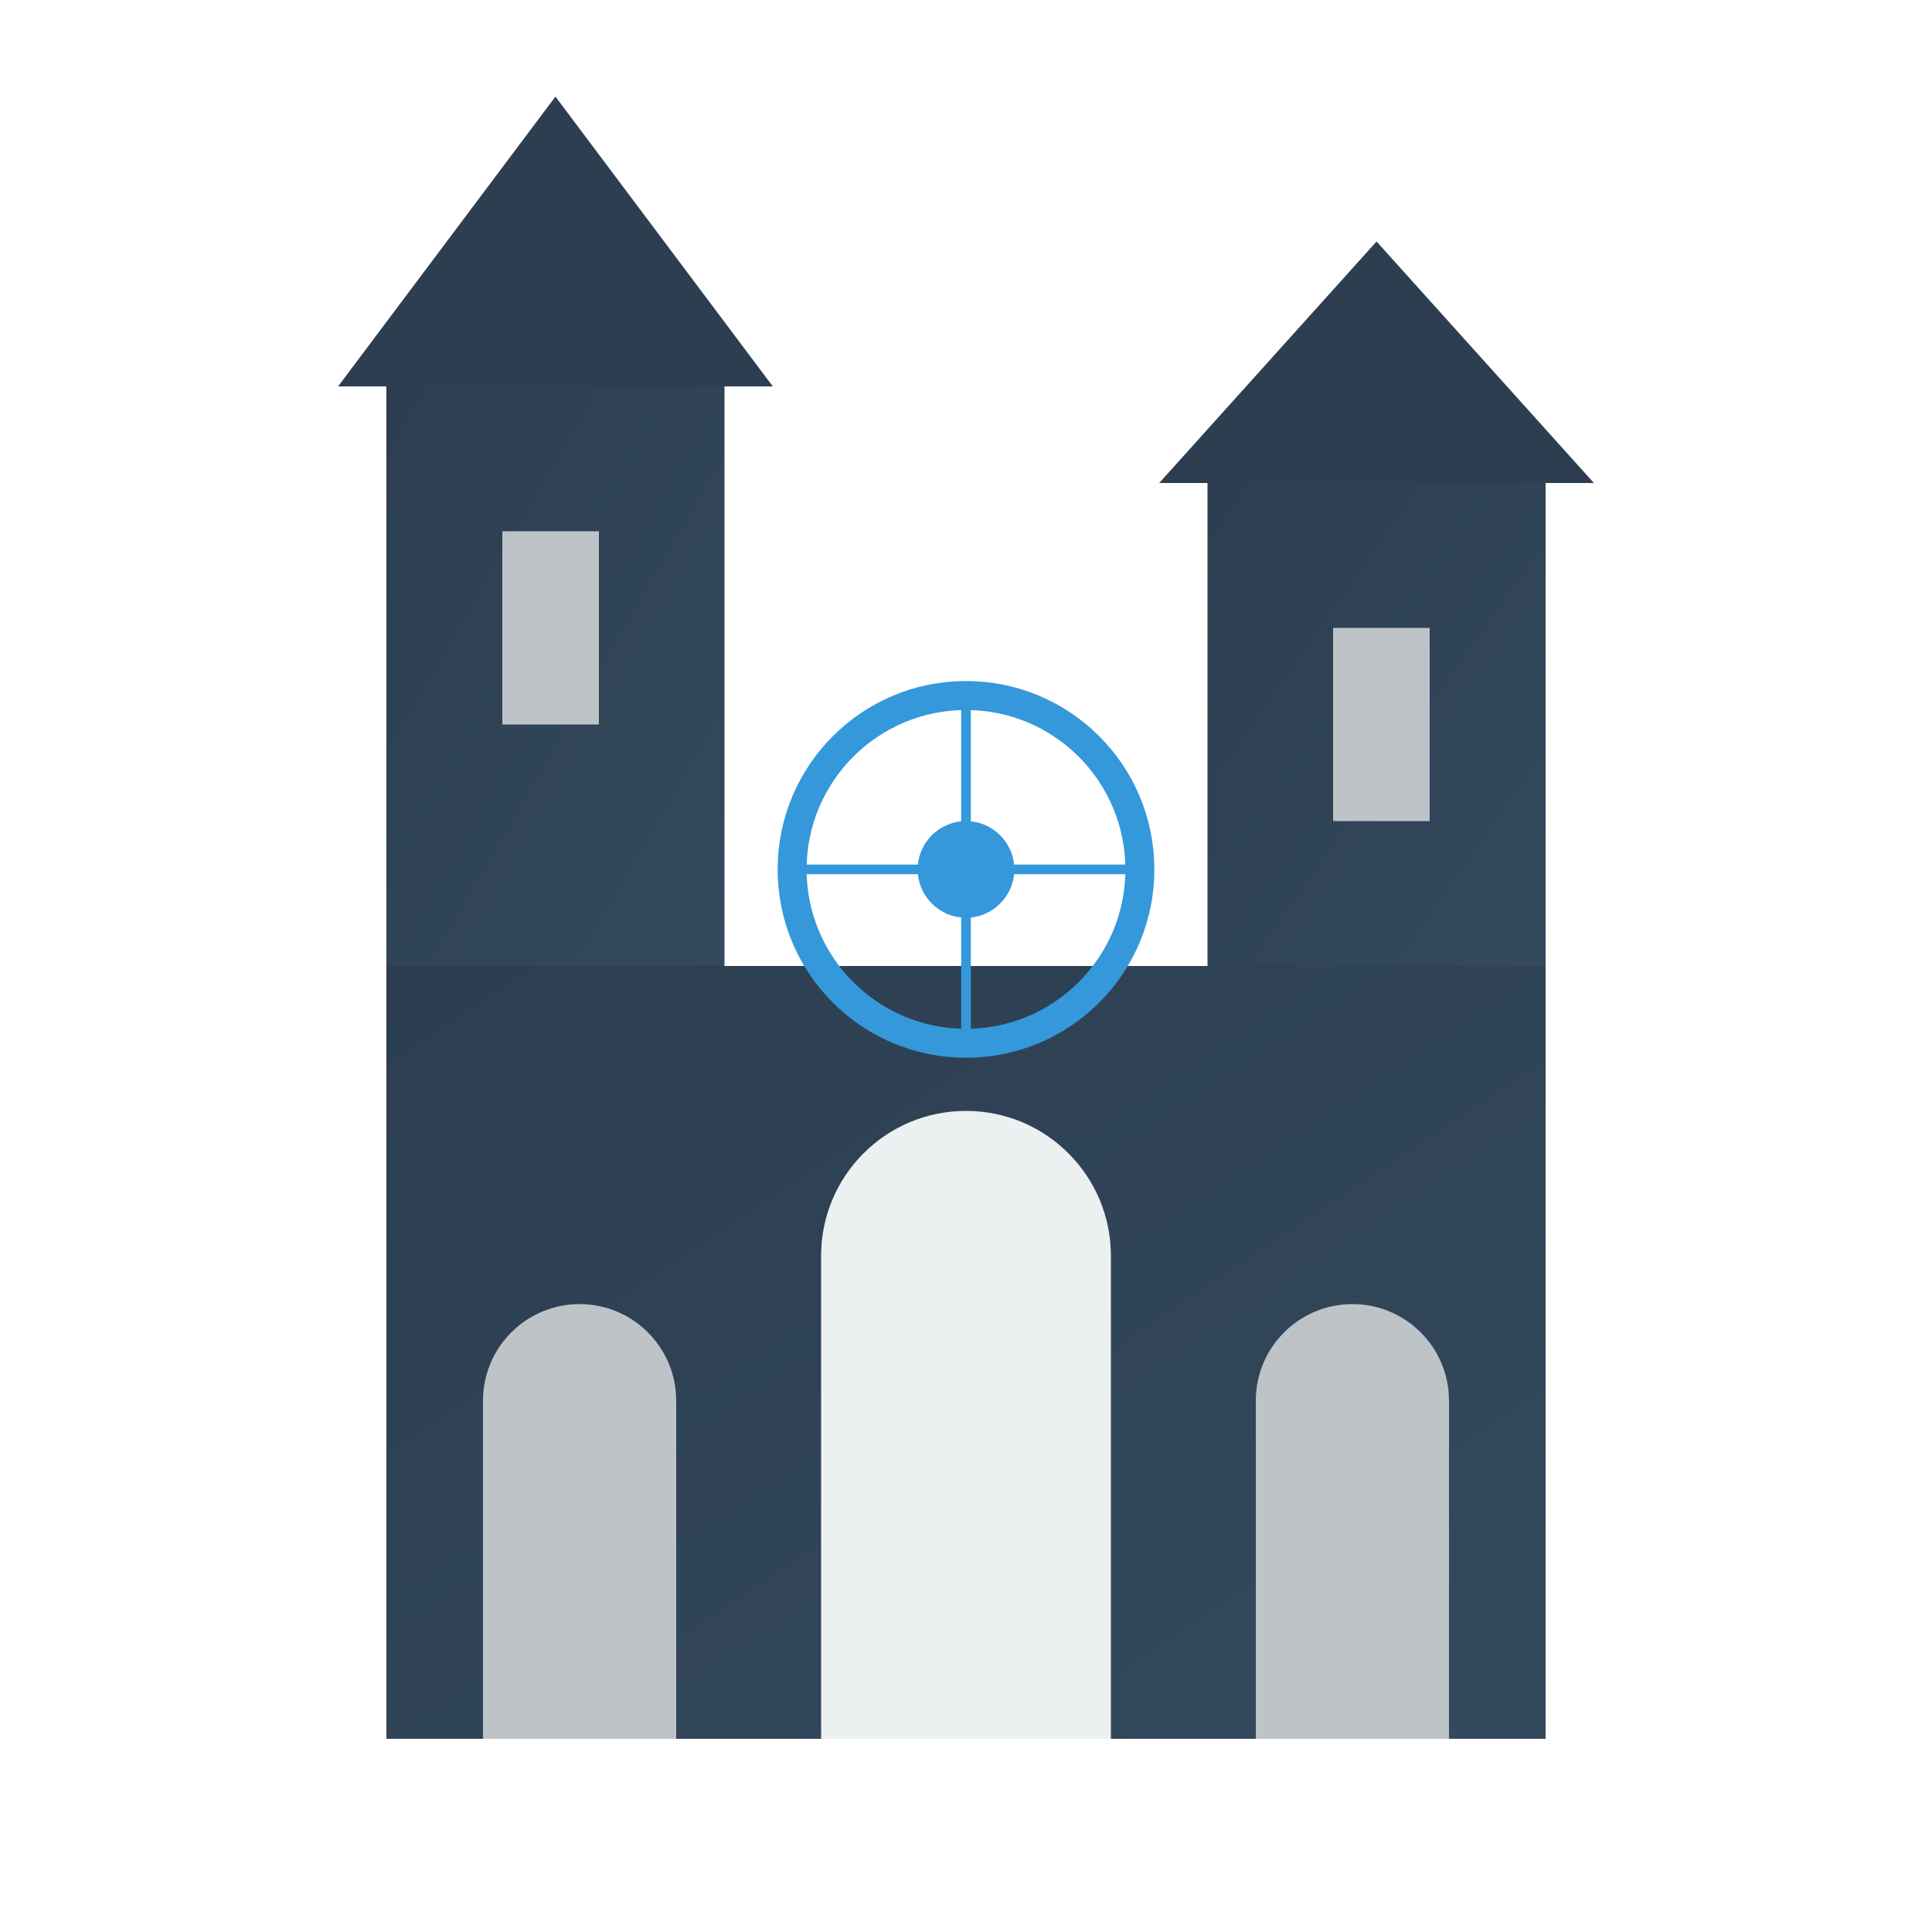
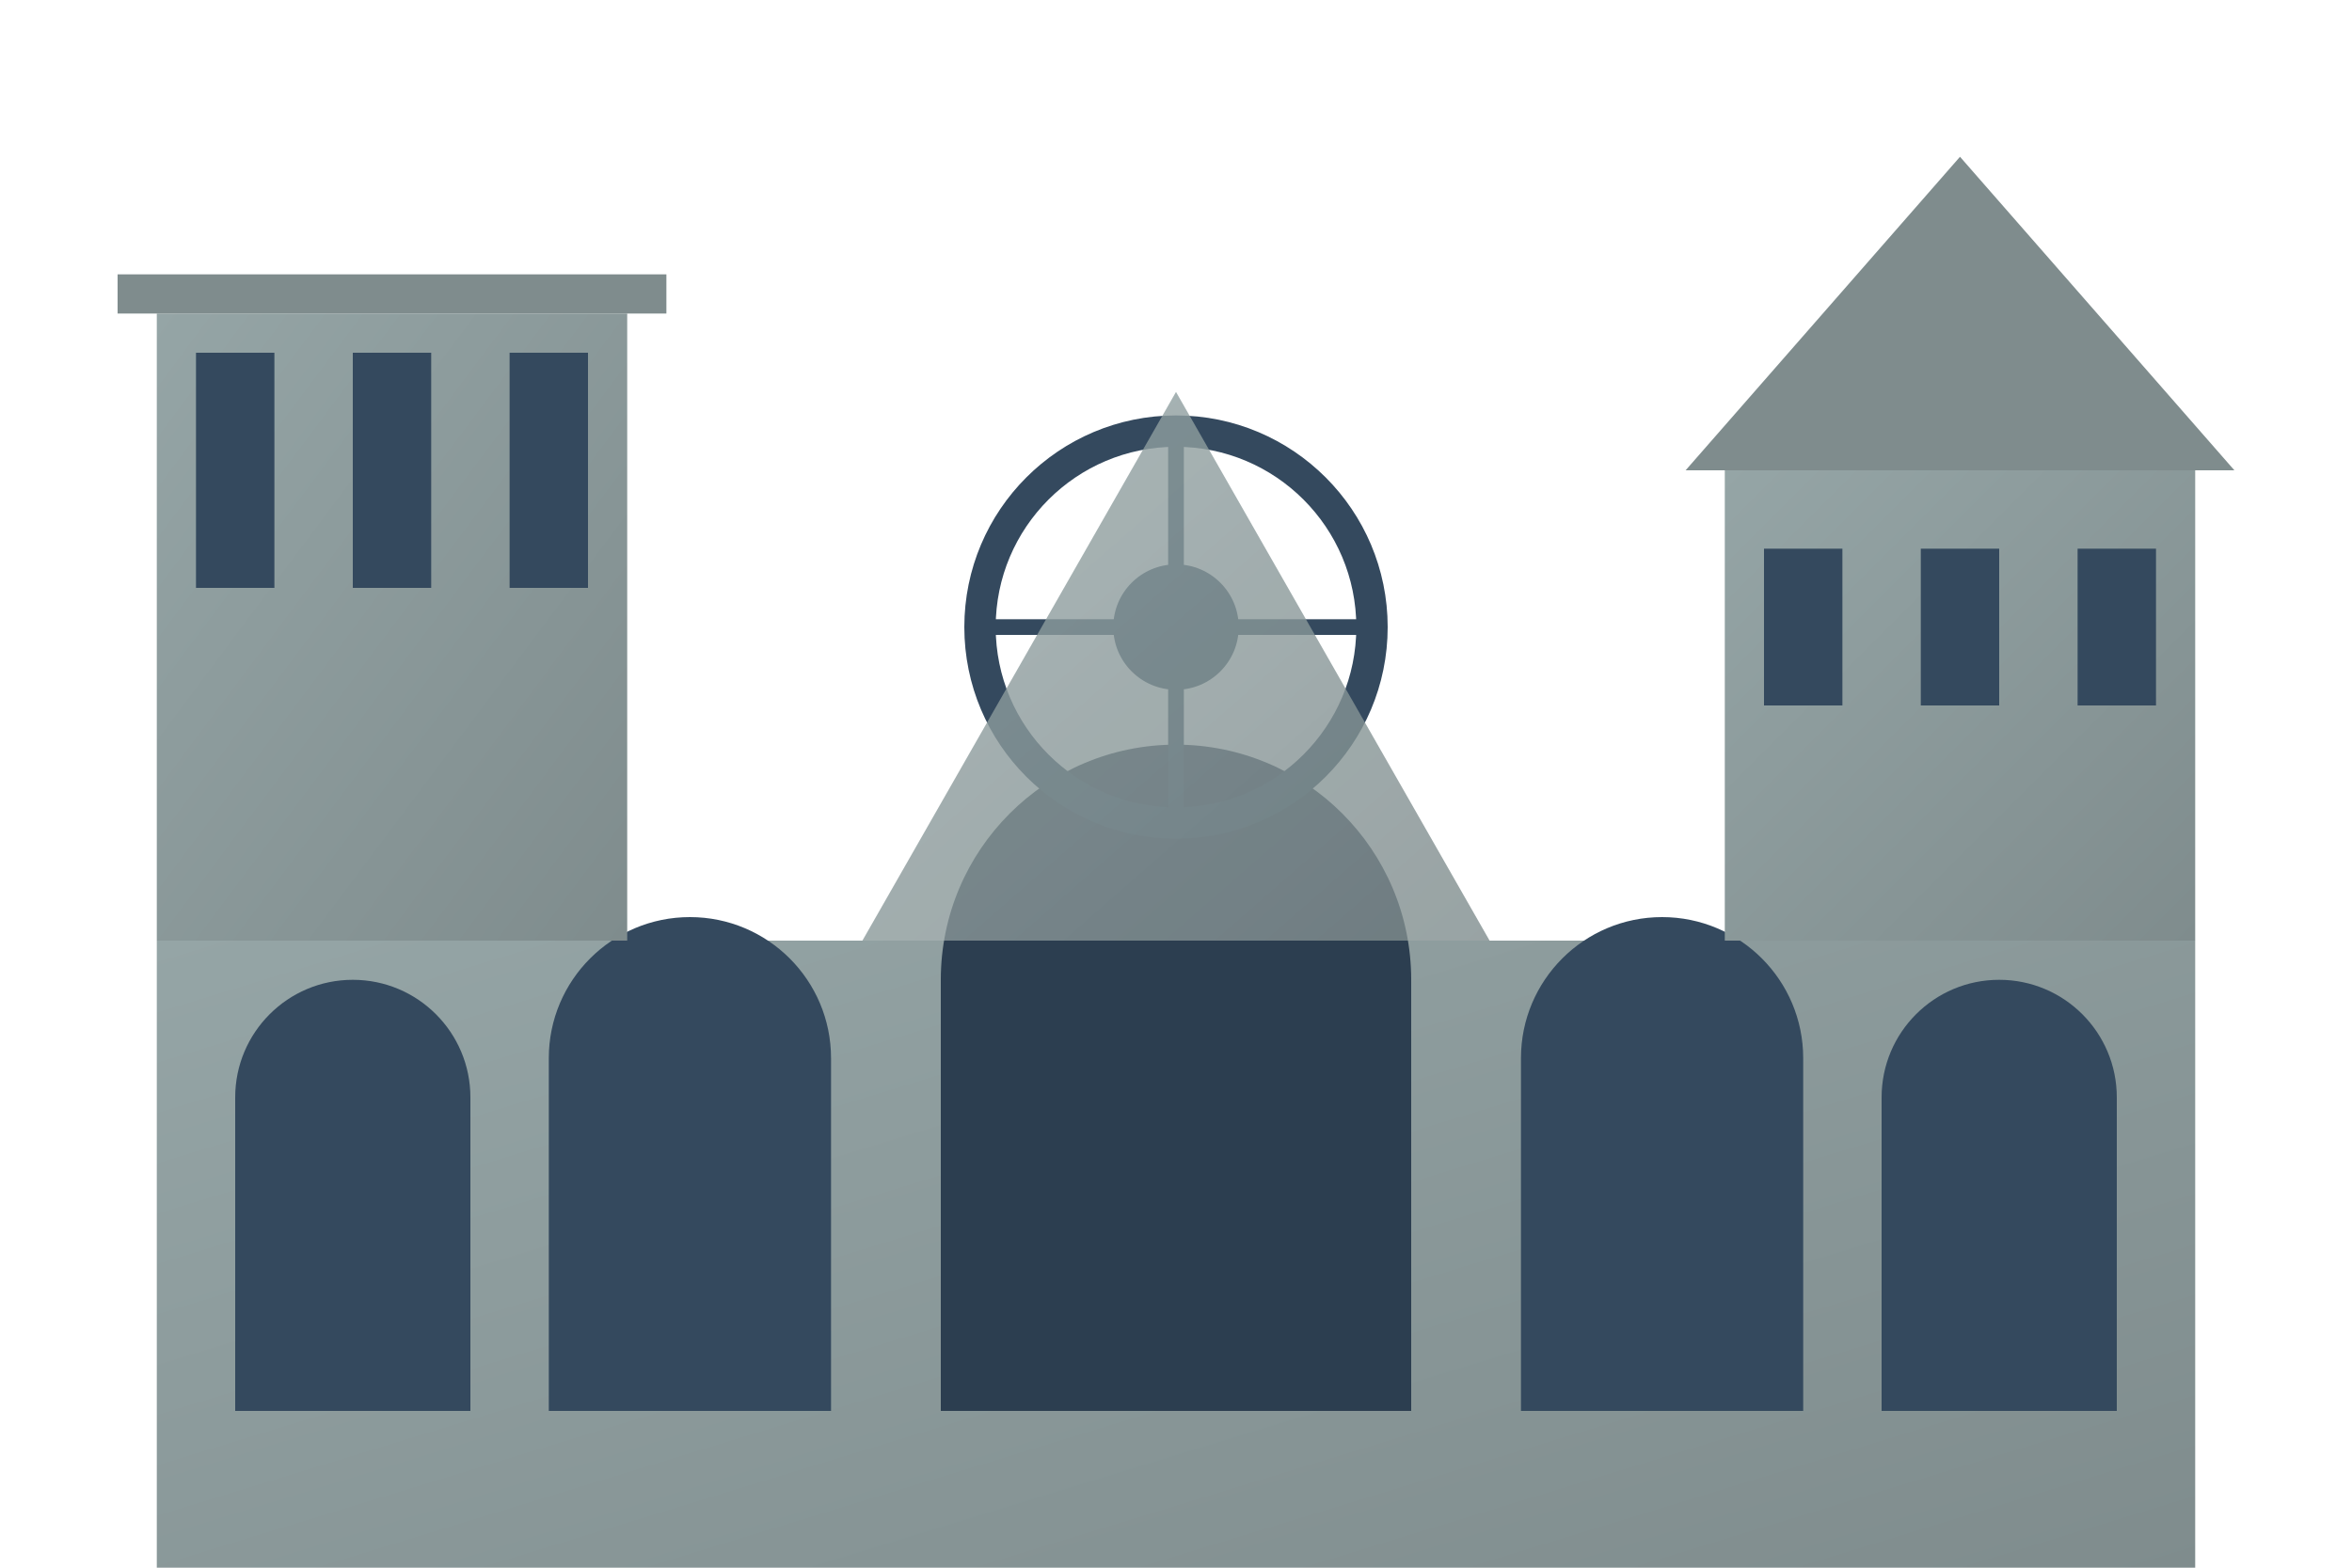
- <svg xmlns="http://www.w3.org/2000/svg" viewBox="0 0 200 200">
+ <svg xmlns="http://www.w3.org/2000/svg" viewBox="0 0 300 200">
  <defs>
-     <linearGradient id="grad1" x1="0%" y1="0%" x2="100%" y2="100%">
-       <stop offset="0%" style="stop-color:#2c3e50;stop-opacity:1" />
-       <stop offset="100%" style="stop-color:#34495e;stop-opacity:1" />
+     <linearGradient id="stone" x1="0%" y1="0%" x2="100%" y2="100%">
+       <stop offset="0%" style="stop-color:#95a5a6;stop-opacity:1" />
+       <stop offset="100%" style="stop-color:#7f8c8d;stop-opacity:1" />
    </linearGradient>
  </defs>
-   <rect x="40" y="100" width="120" height="80" fill="url(#grad1)" />
-   <rect x="40" y="40" width="35" height="60" fill="url(#grad1)" />
-   <path d="M35,40 L57.5,10 L80,40 Z" fill="#2c3e50" />
-   <rect x="125" y="50" width="35" height="50" fill="url(#grad1)" />
-   <path d="M120,50 L142.5,25 L165,50 Z" fill="#2c3e50" />
-   <path d="M85,180 L85,130 A15,15 0 0,1 115,130 L115,180 Z" fill="#ecf0f1" />
-   <path d="M50,180 L50,145 A10,10 0 0,1 70,145 L70,180 Z" fill="#bdc3c7" />
-   <path d="M130,180 L130,145 A10,10 0 0,1 150,145 L150,180 Z" fill="#bdc3c7" />
-   <circle cx="100" cy="90" r="18" fill="none" stroke="#3498db" stroke-width="3" />
-   <circle cx="100" cy="90" r="5" fill="#3498db" />
-   <path d="M100,72 L100,108 M82,90 L118,90" stroke="#3498db" stroke-width="1" />
-   <rect x="52" y="55" width="10" height="20" fill="#bdc3c7" />
-   <rect x="138" y="65" width="10" height="20" fill="#bdc3c7" />
+   <rect x="20" y="120" width="260" height="80" fill="url(#stone)" />
+   <path d="M30,180 L30,140 A15,15 0 0,1 60,140 L60,180 Z" fill="#34495e" />
+   <path d="M70,180 L70,135 A18,18 0 0,1 106,135 L106,180 Z" fill="#34495e" />
+   <path d="M120,180 L120,125 A30,30 0 0,1 180,125 L180,180 Z" fill="#2c3e50" />
+   <path d="M194,180 L194,135 A18,18 0 0,1 230,135 L230,180 Z" fill="#34495e" />
+   <path d="M240,180 L240,140 A15,15 0 0,1 270,140 L270,180 Z" fill="#34495e" />
+   <rect x="20" y="40" width="60" height="80" fill="url(#stone)" />
+   <rect x="25" y="45" width="10" height="30" fill="#34495e" />
+   <rect x="45" y="45" width="10" height="30" fill="#34495e" />
+   <rect x="65" y="45" width="10" height="30" fill="#34495e" />
+   <rect x="15" y="35" width="70" height="5" fill="#7f8c8d" />
+   <rect x="220" y="60" width="60" height="60" fill="url(#stone)" />
+   <rect x="225" y="70" width="10" height="20" fill="#34495e" />
+   <rect x="245" y="70" width="10" height="20" fill="#34495e" />
+   <rect x="265" y="70" width="10" height="20" fill="#34495e" />
+   <path d="M215,60 L250,20 L285,60 Z" fill="#7f8c8d" />
+   <circle cx="150" cy="80" r="25" fill="none" stroke="#34495e" stroke-width="4" />
+   <circle cx="150" cy="80" r="8" fill="#34495e" />
+   <path d="M150,55 L150,105 M125,80 L175,80" stroke="#34495e" stroke-width="2" />
+   <path d="M110,120 L150,50 L190,120 Z" fill="url(#stone)" opacity="0.8" />
</svg>
